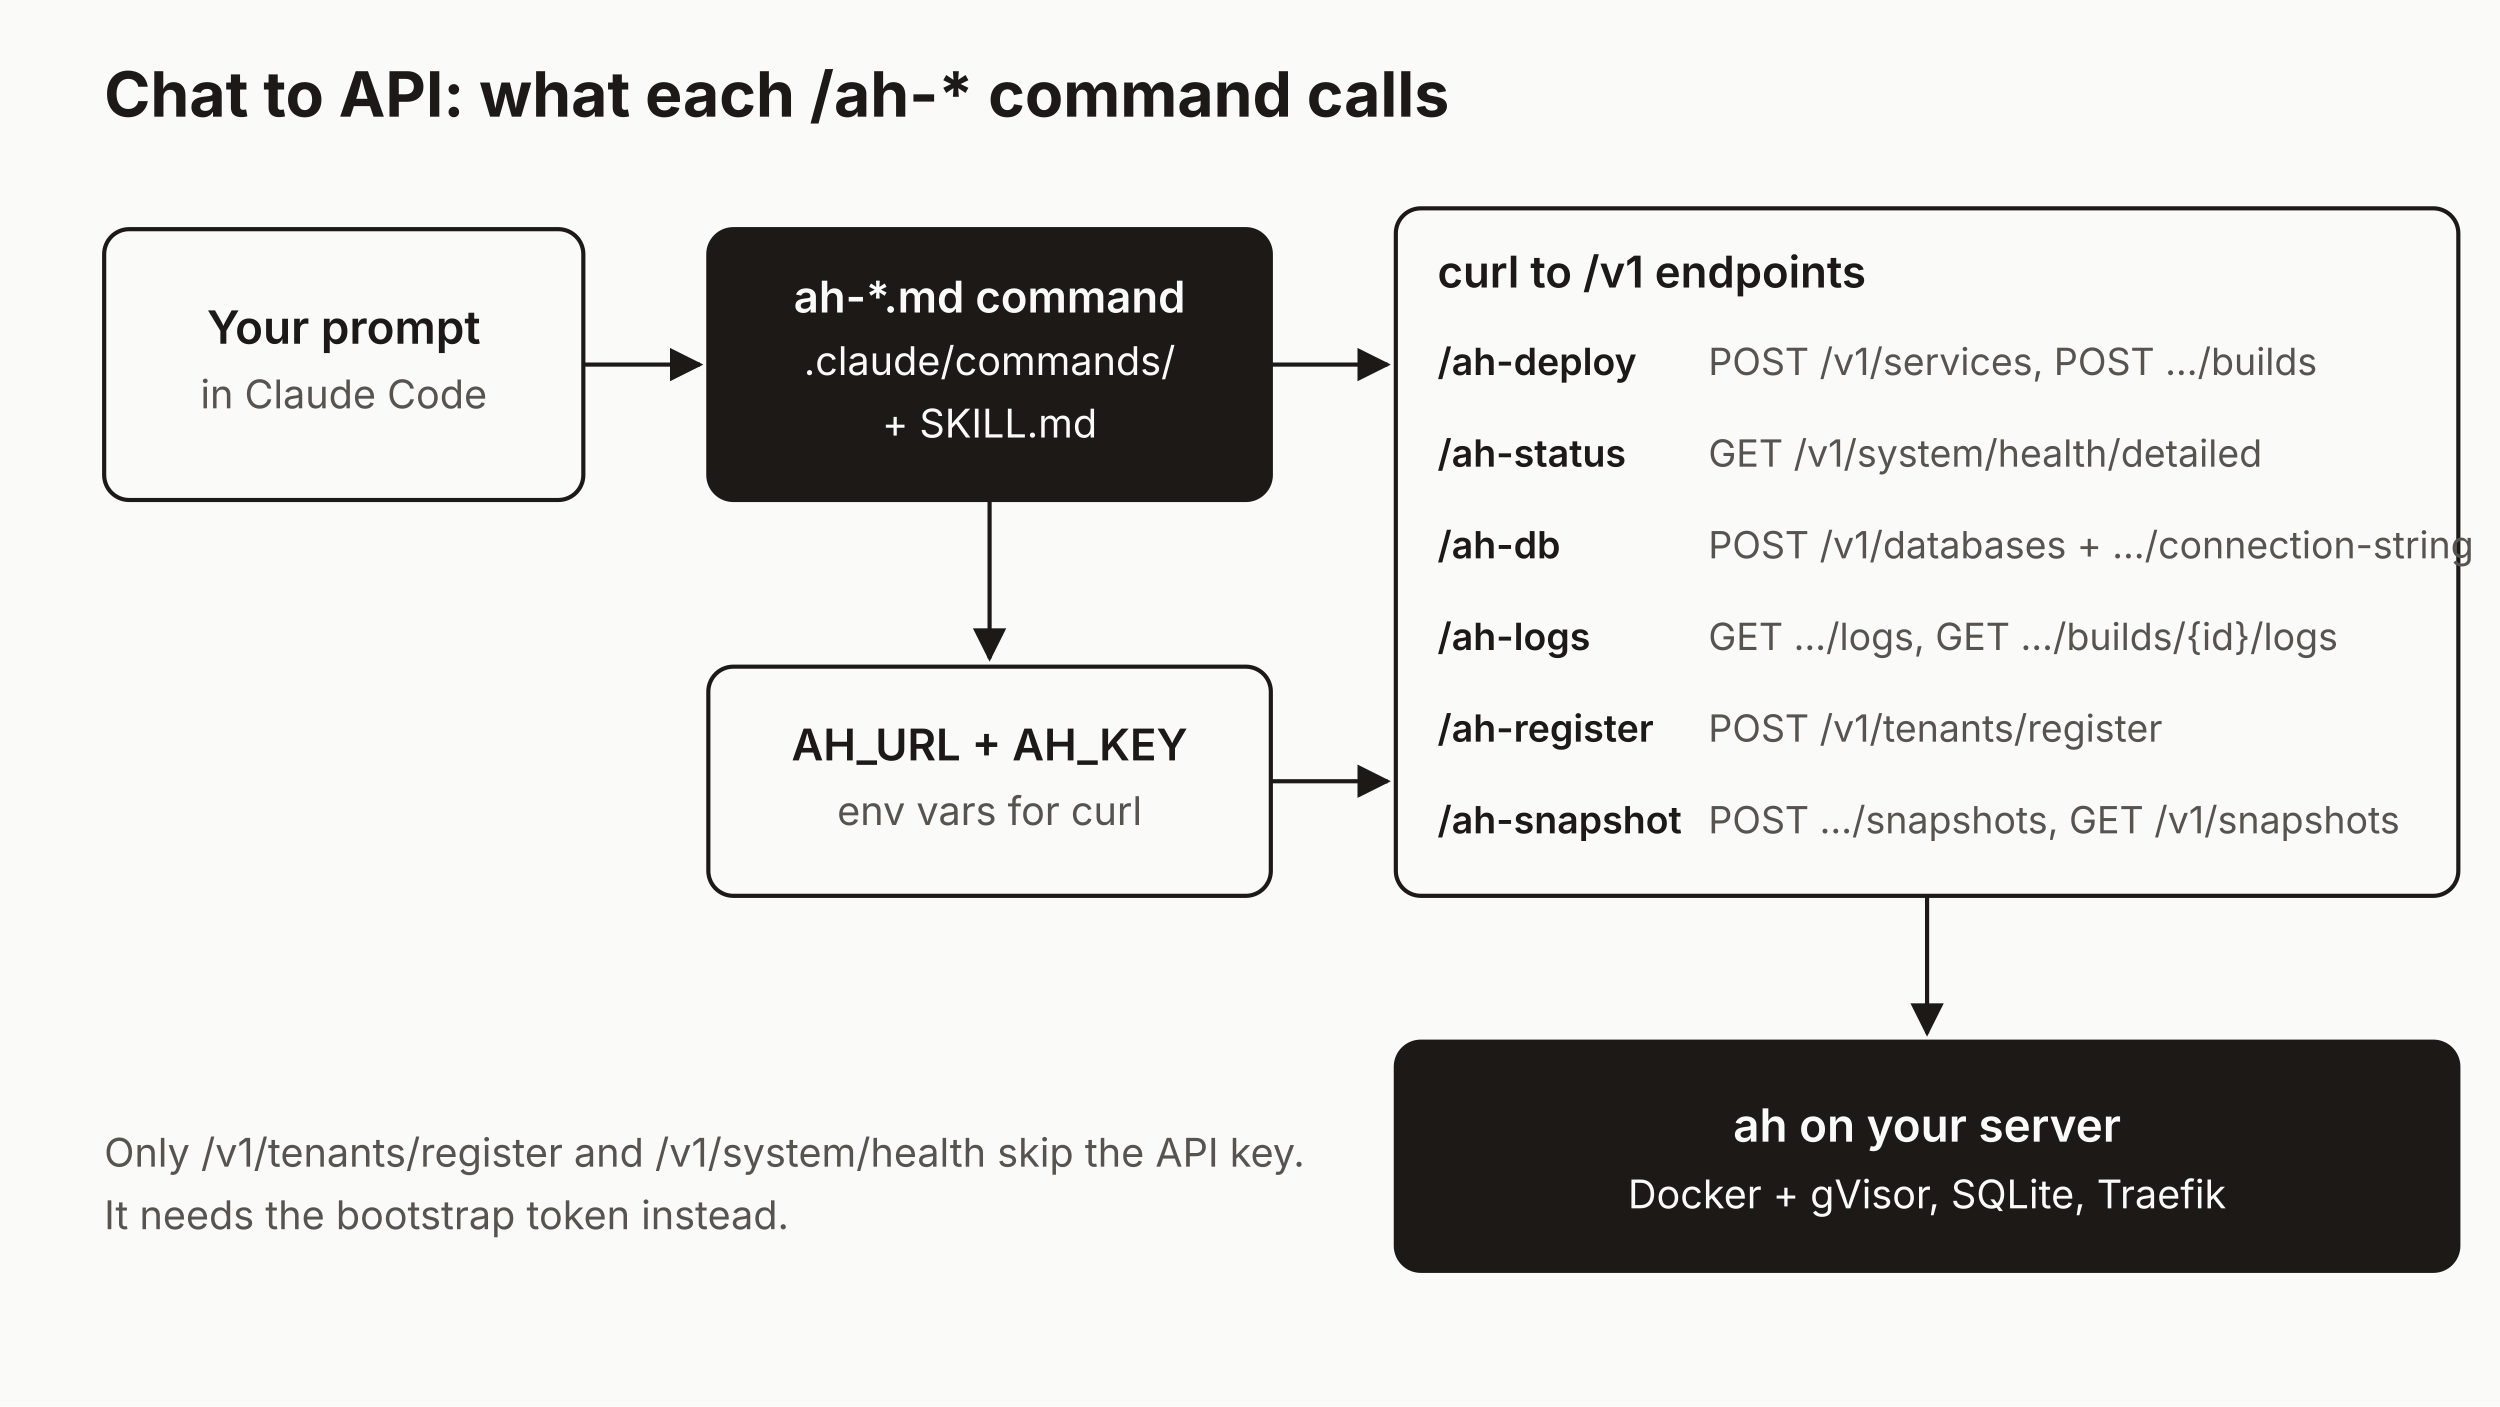
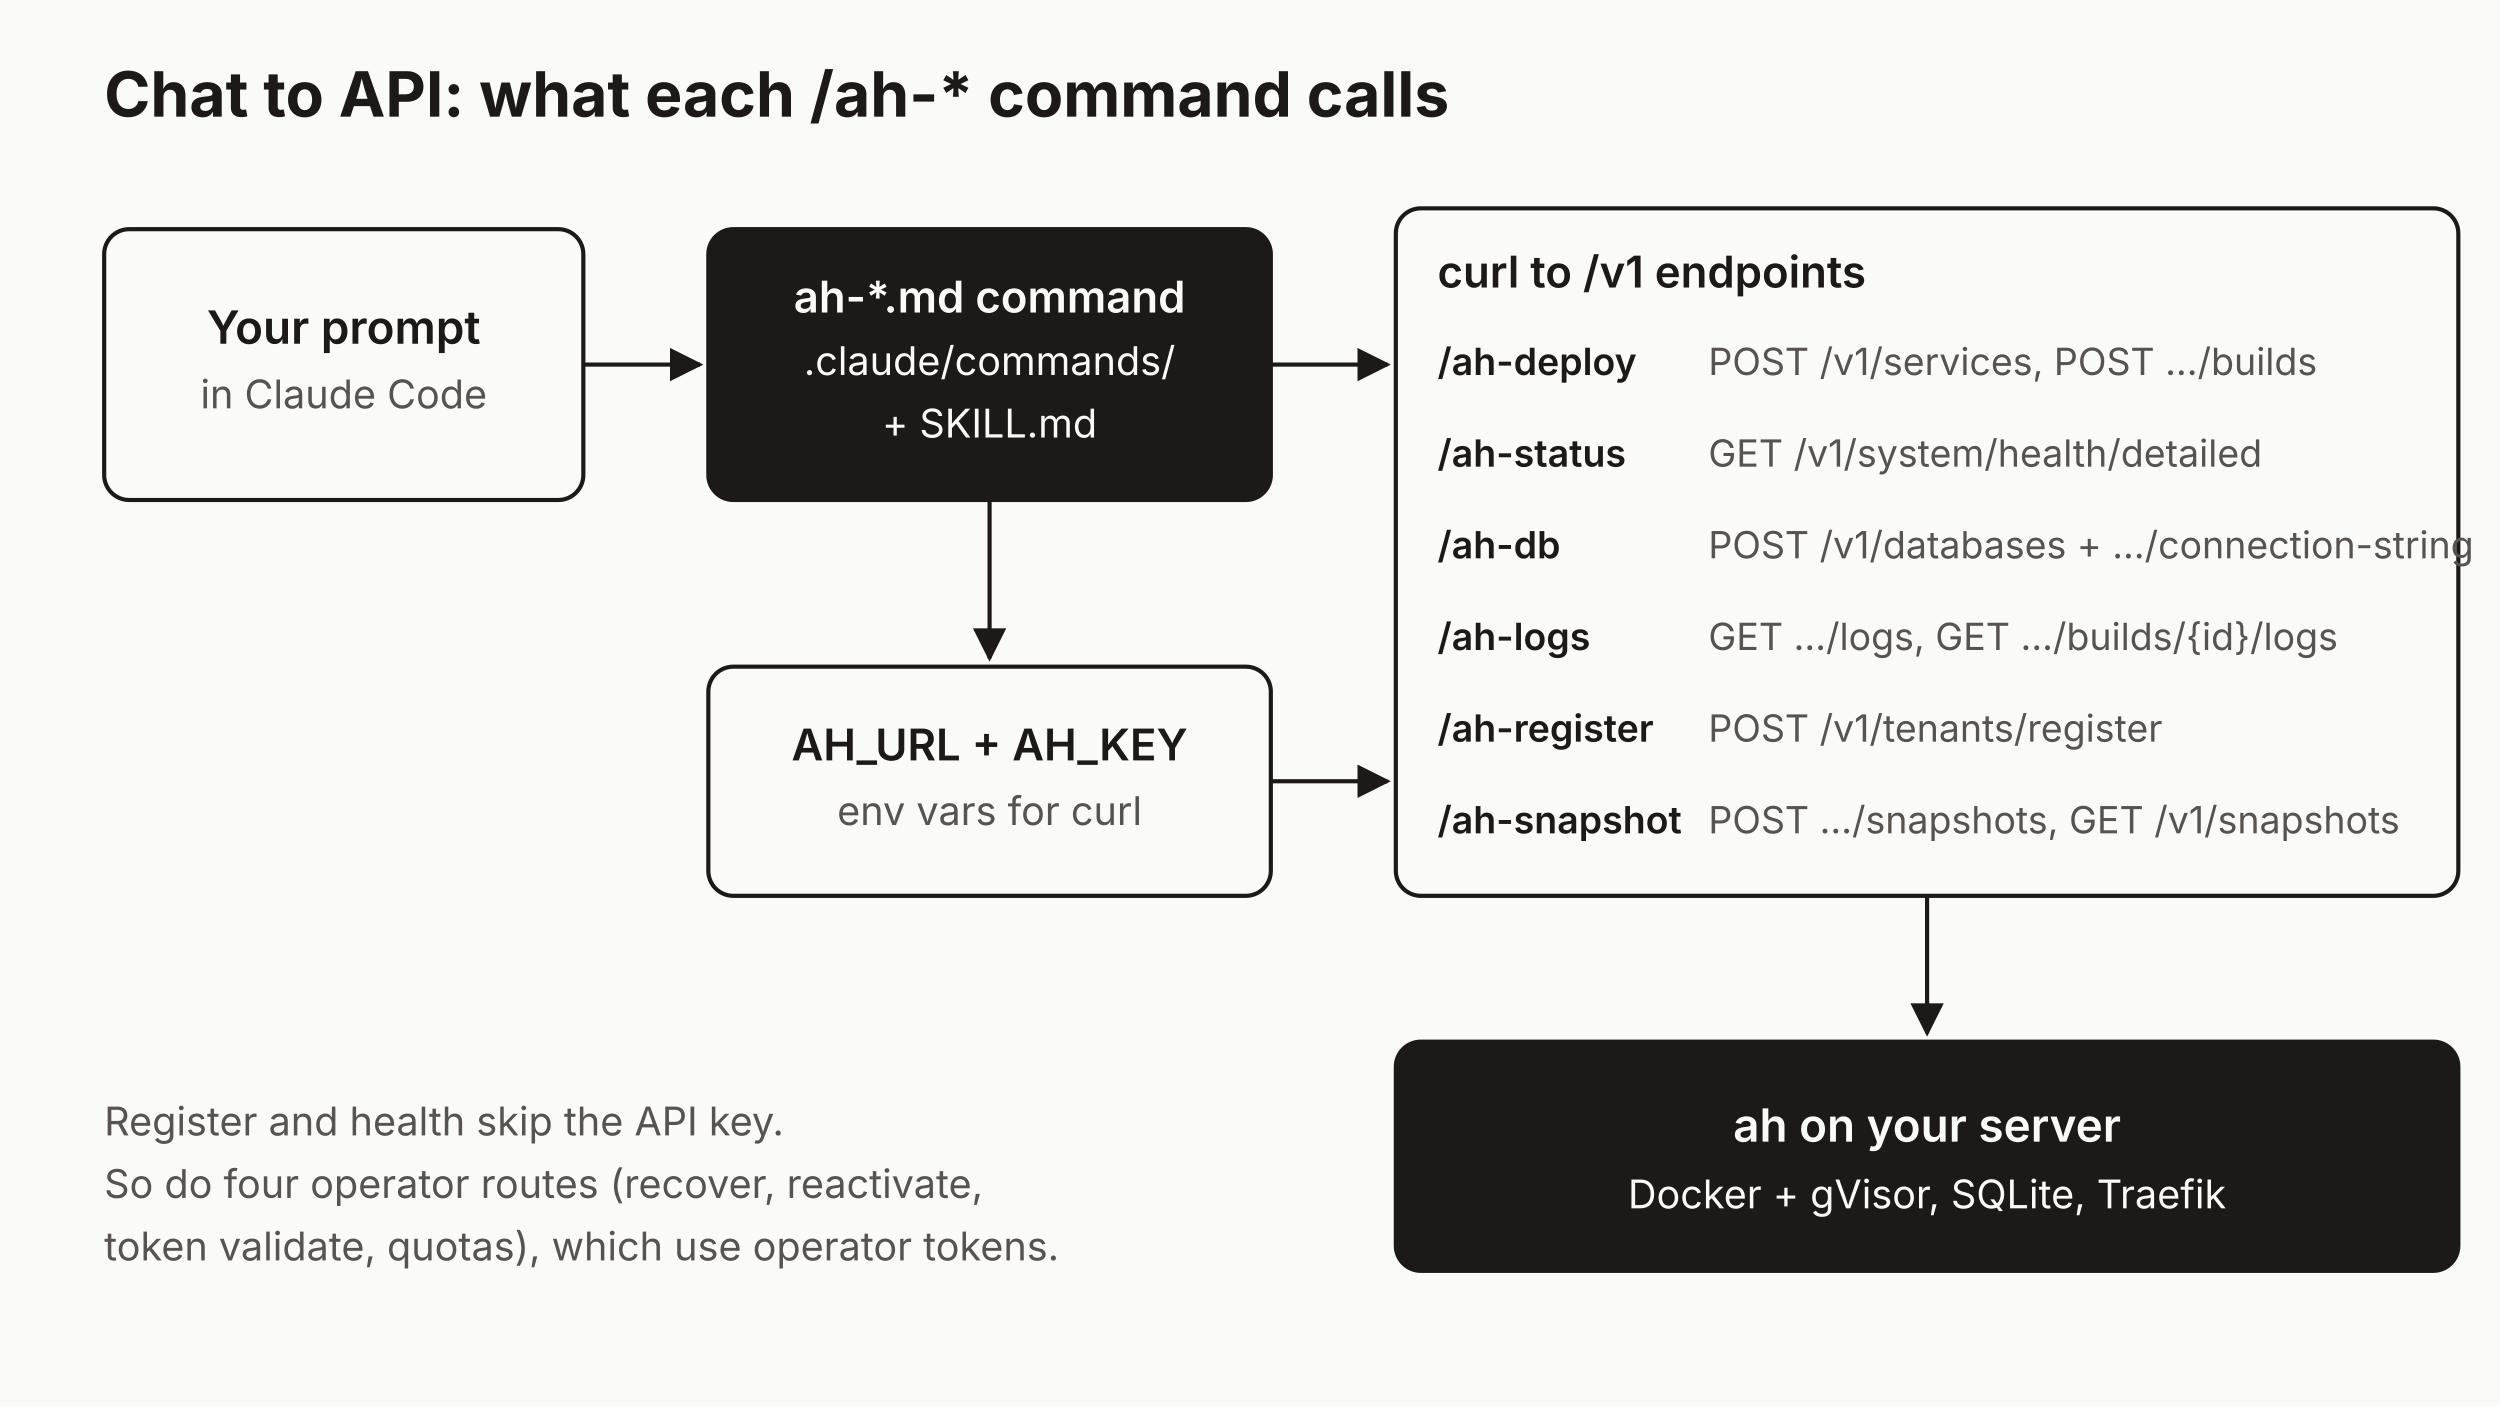
<svg xmlns="http://www.w3.org/2000/svg" viewBox="0 0 1200 675" width="1200" height="675" font-family="Inter, system-ui, sans-serif">
  <defs>
    <marker id="a" viewBox="0 0 10 10" refX="9" refY="5" markerWidth="8" markerHeight="8" orient="auto-start-reverse">
      <path d="M0,0 L10,5 L0,10 z" fill="#1c1917" />
    </marker>
  </defs>
  <rect width="1200" height="675" fill="#fafaf9" />
  <text x="50" y="56" font-size="30" font-weight="700" fill="#1c1917">Chat to API: what each /ah-* command calls</text>
  <rect x="50" y="110" width="230" height="130" rx="12" fill="#fafaf9" stroke="#1c1917" stroke-width="2" />
  <text x="165" y="165" font-size="22" font-weight="600" fill="#1c1917" text-anchor="middle">Your prompt</text>
  <text x="165" y="196" font-size="19" fill="#57534e" text-anchor="middle">in Claude Code</text>
  <rect x="340" y="110" width="270" height="130" rx="12" fill="#1c1917" stroke="#1c1917" stroke-width="2" />
  <text x="475" y="150" font-size="21" font-weight="600" fill="#fafaf9" text-anchor="middle">ah-*.md command</text>
  <text x="475" y="180" font-size="19" fill="#fafaf9" text-anchor="middle">.claude/commands/</text>
  <text x="475" y="210" font-size="19" fill="#fafaf9" text-anchor="middle">+ SKILL.md</text>
  <line x1="280" y1="175" x2="336" y2="175" stroke="#1c1917" stroke-width="2" marker-end="url(#a)" />
  <rect x="340" y="320" width="270" height="110" rx="12" fill="#fafaf9" stroke="#1c1917" stroke-width="2" />
  <text x="475" y="365" font-size="21" font-weight="600" fill="#1c1917" text-anchor="middle">AH_URL + AH_KEY</text>
  <text x="475" y="396" font-size="19" fill="#57534e" text-anchor="middle">env vars for curl</text>
  <line x1="475" y1="240" x2="475" y2="316" stroke="#1c1917" stroke-width="2" marker-end="url(#a)" />
  <rect x="670" y="100" width="510" height="330" rx="12" fill="#fafaf9" stroke="#1c1917" stroke-width="2" />
  <text x="690" y="138" font-size="21" font-weight="600" fill="#1c1917">curl to /v1 endpoints</text>
  <g font-size="18" fill="#1c1917">
    <text x="690" y="180" font-weight="600">/ah-deploy</text>
    <text x="820" y="180" fill="#57534e">POST /v1/services, POST .../builds</text>
    <text x="690" y="224" font-weight="600">/ah-status</text>
    <text x="820" y="224" fill="#57534e">GET /v1/system/health/detailed</text>
    <text x="690" y="268" font-weight="600">/ah-db</text>
    <text x="820" y="268" fill="#57534e">POST /v1/databases + .../connection-string</text>
    <text x="690" y="312" font-weight="600">/ah-logs</text>
    <text x="820" y="312" fill="#57534e">GET .../logs, GET .../builds/{id}/logs</text>
    <text x="690" y="356" font-weight="600">/ah-register</text>
    <text x="820" y="356" fill="#57534e">POST /v1/tenants/register</text>
    <text x="690" y="400" font-weight="600">/ah-snapshot</text>
    <text x="820" y="400" fill="#57534e">POST .../snapshots, GET /v1/snapshots</text>
  </g>
  <line x1="610" y1="175" x2="666" y2="175" stroke="#1c1917" stroke-width="2" marker-end="url(#a)" />
  <line x1="610" y1="375" x2="666" y2="375" stroke="#1c1917" stroke-width="2" marker-end="url(#a)" />
  <rect x="670" y="500" width="510" height="110" rx="12" fill="#1c1917" stroke="#1c1917" stroke-width="2" />
  <text x="925" y="548" font-size="22" font-weight="600" fill="#fafaf9" text-anchor="middle">ah on your server</text>
  <text x="925" y="580" font-size="19" fill="#fafaf9" text-anchor="middle">Docker + gVisor, SQLite, Traefik</text>
  <line x1="925" y1="430" x2="925" y2="496" stroke="#1c1917" stroke-width="2" marker-end="url(#a)" />
-   <text x="50" y="560" font-size="19" fill="#57534e">Only /v1/tenants/register and /v1/system/health skip the API key.</text>
-   <text x="50" y="590" font-size="19" fill="#57534e">It needs the bootstrap token instead.</text>
+   <text x="50" y="545" font-size="19" fill="#57534e">Register and health skip the API key.</text>
+   <text x="50" y="575" font-size="19" fill="#57534e">So do four operator routes (recover, reactivate,</text>
+   <text x="50" y="605" font-size="19" fill="#57534e">token validate, quotas), which use operator tokens.</text>
</svg>
